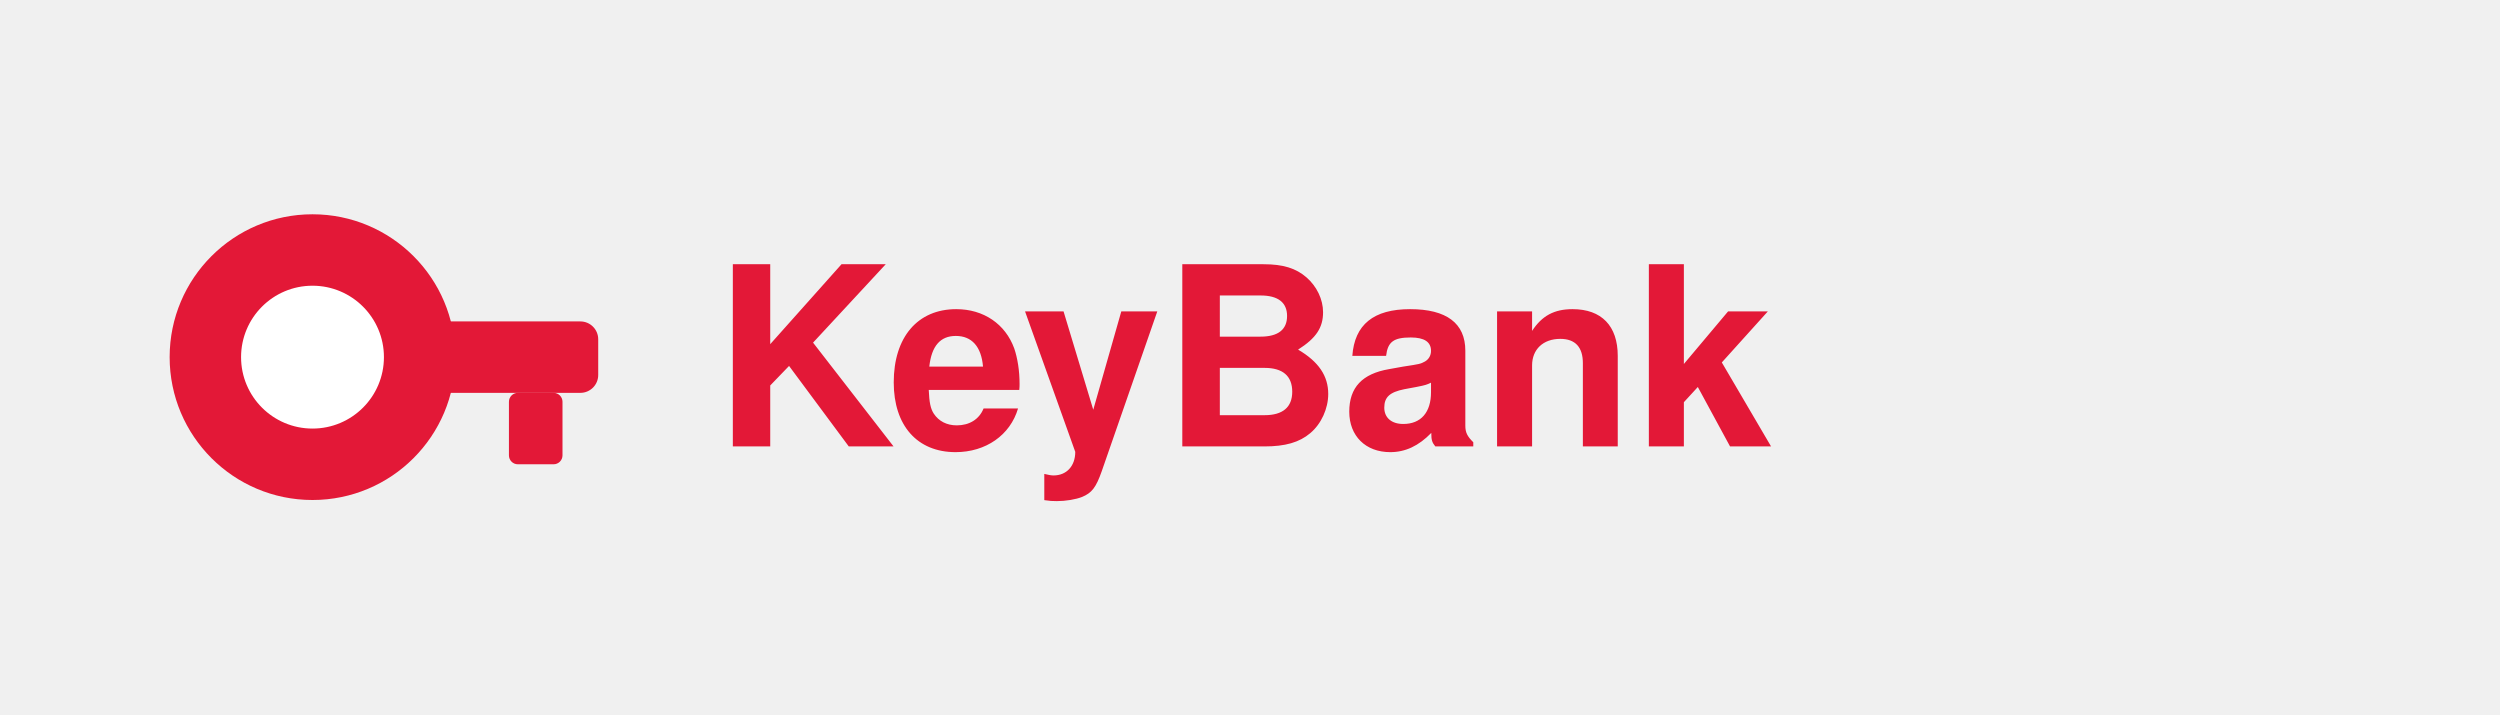
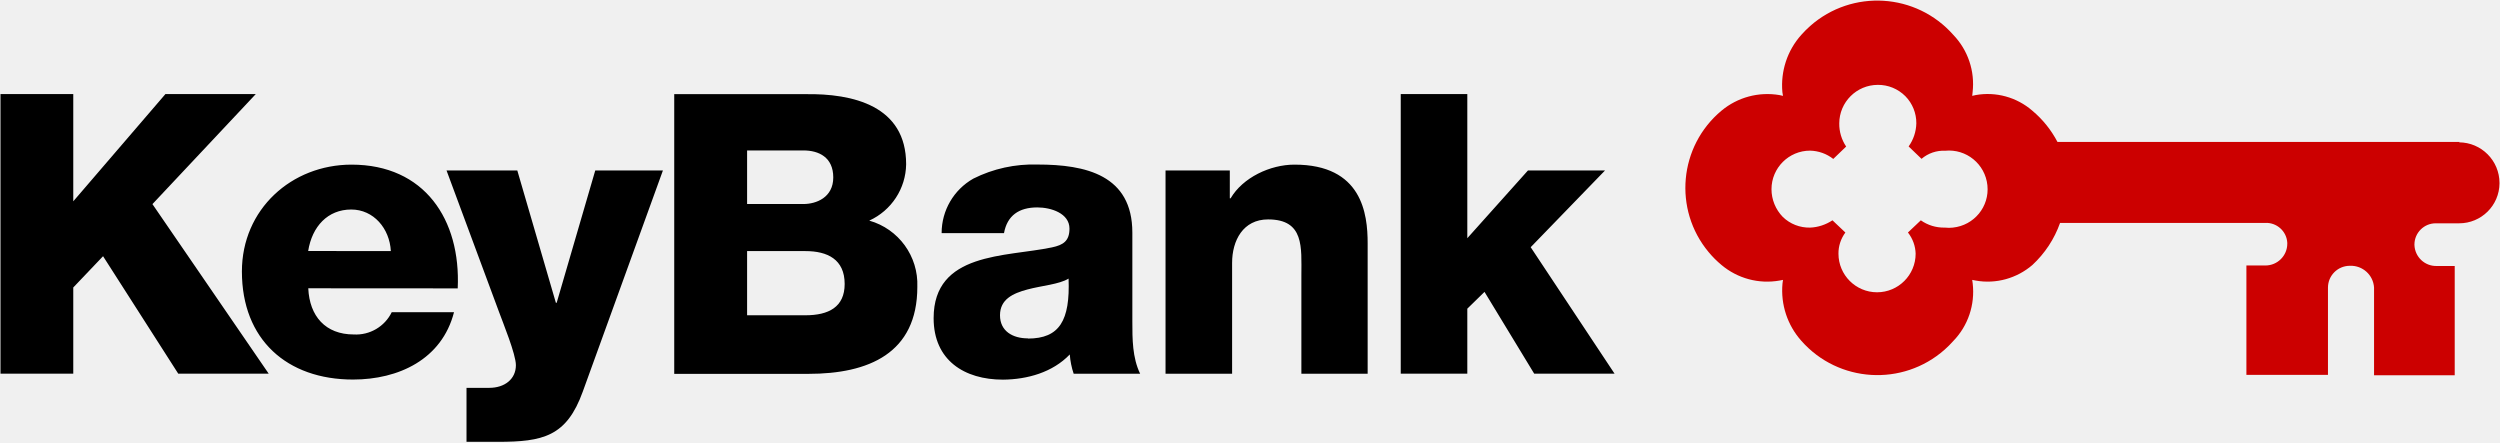
- <svg xmlns="http://www.w3.org/2000/svg" viewBox="0 0 280 80" width="280" height="80">
-   <g transform="translate(15, 18)">
-     <circle cx="20" cy="22" r="16" fill="#E31837" />
-     <circle cx="20" cy="22" r="8" fill="#FFFFFF" />
-     <rect x="30" y="18" width="22" height="8" rx="2" fill="#E31837" />
-     <rect x="42" y="26" width="6" height="8" rx="1" fill="#E31837" />
+ <svg xmlns="http://www.w3.org/2000/svg" version="1.1" id="Layer_1" x="0px" y="0px" width="250.1px" height="44.25px" viewBox="0 0 250.1 44.25" enable-background="new 0 0 250.1 44.25" xml:space="preserve">
+   <g>
+     <path fill="#CC0000" d="M194.52,22.77c-0.85,0.01-1.67-0.24-2.36-0.73l-1.29,1.22c0.48,0.61,0.75,1.35,0.77,2.12   c0,2.13-1.73,3.86-3.86,3.86c-2.13,0-3.86-1.73-3.86-3.86c-0.01-0.76,0.24-1.51,0.69-2.12l-1.29-1.22   c-0.67,0.44-1.44,0.7-2.24,0.73c-1.02,0.02-2-0.36-2.73-1.07c-0.72-0.74-1.13-1.74-1.13-2.77c0-2.13,1.73-3.86,3.86-3.86   c0.84,0.02,1.66,0.31,2.32,0.83l1.29-1.24c-0.46-0.68-0.7-1.49-0.69-2.31c0-2.13,1.73-3.86,3.86-3.86c1.03-0.01,2.02,0.4,2.75,1.13   c0.71,0.72,1.11,1.7,1.1,2.72c-0.02,0.83-0.29,1.64-0.77,2.31l1.29,1.24c0.66-0.56,1.5-0.85,2.36-0.81   c2.12-0.21,4.01,1.33,4.23,3.46s-1.33,4.01-3.46,4.23c-0.26,0.03-0.51,0.03-0.77,0 M246.07,14.2h-40.24   c-0.63-1.2-1.48-2.26-2.52-3.13c-1.56-1.35-3.64-1.92-5.66-1.56l-0.35,0.08l0.04-0.37c0.24-2.1-0.46-4.2-1.93-5.73   c-3.71-4.2-10.12-4.6-14.32-0.89c-0.31,0.28-0.61,0.57-0.89,0.89c-1.4,1.56-2.08,3.64-1.89,5.73l0.06,0.37l-0.36-0.08   c-2.07-0.35-4.18,0.22-5.79,1.56c-4.26,3.55-4.84,9.89-1.29,14.15c0.39,0.47,0.82,0.9,1.29,1.29c1.61,1.35,3.72,1.92,5.79,1.56   l0.36-0.07l-0.05,0.37c-0.19,2.09,0.49,4.16,1.89,5.73c3.71,4.2,10.13,4.59,14.33,0.88c0.31-0.27,0.6-0.57,0.88-0.88   c1.47-1.52,2.17-3.62,1.93-5.73L197.3,28l0.36,0.07c2.02,0.36,4.1-0.22,5.66-1.56c1.25-1.16,2.2-2.6,2.77-4.21h20.51   c1.16-0.06,2.16,0.83,2.22,1.99c0,0.03,0,0.06,0,0.09c0,1.21-0.99,2.18-2.19,2.18c-0.01,0-0.02,0-0.03,0h-1.87V37.5h8.16v-8.73   c0-1.2,0.97-2.17,2.17-2.18c0.02,0,0.03,0,0.05,0c1.25-0.04,2.31,0.92,2.39,2.17v8.78h8.07V26.61h-1.8   c-1.2,0.03-2.19-0.91-2.23-2.11c0-0.02,0-0.03,0-0.05c0.01-1.17,0.97-2.12,2.14-2.11c0.03,0,0.06,0,0.09,0H246   c2.22,0.01,4.04-1.78,4.05-4.01c0-0.01,0-0.01,0-0.02c0-2.24-1.81-4.06-4.05-4.07" />
+     <path d="M16.55,9.41L7.33,20.14V9.41H0.05v27.97h7.28v-8.62l2.98-3.13l7.52,11.75h9.05L15.25,20.42L25.59,9.41H16.55 M39.1,25.12   c-0.12-2.27-1.73-4.16-3.96-4.16c-2.35,0-3.92,1.69-4.31,4.15L39.1,25.12L39.1,25.12z M30.84,28.84c0.12,2.79,1.72,4.62,4.55,4.62   c1.6,0.09,3.1-0.79,3.8-2.23h6.23c-1.21,4.73-5.56,6.74-10.1,6.74c-6.62,0-11.12-4-11.12-10.81c0-6.23,4.97-10.69,10.97-10.69   c7.29,0,10.94,5.48,10.62,12.38L30.84,28.84L30.84,28.84z M49.8,44.2h-3.13v-5.4h2.28c1.52,0,2.66-0.86,2.66-2.27   c0-1.09-1.29-4.23-1.69-5.33l-5.25-14.15h7.08l3.86,13.24h0.08l3.86-13.24h6.77L58.3,39.18C56.68,43.68,54.31,44.2,49.8,44.2z    M86.96,22.07c2.22-1.01,3.66-3.21,3.69-5.64c0-5.84-5.29-7.09-10.11-7.01H67.45v27.98h13.43c6,0,10.89-2.04,10.89-8.7   C91.89,25.64,89.9,22.9,86.96,22.07z M74.74,15.05h5.64c1.53,0,2.98,0.68,2.98,2.7c0,2.02-1.72,2.66-2.98,2.66h-5.64V15.05z    M80.58,31.54h-5.84v-6.42h5.84c2.19,0,3.92,0.82,3.92,3.29C84.5,30.72,82.89,31.54,80.58,31.54z M107.02,35.46   c0.05,0.66,0.18,1.31,0.39,1.93h6.65c-0.78-1.61-0.78-3.49-0.78-5.21v-8.91c0-5.76-4.66-6.81-9.48-6.81   c-2.23-0.07-4.44,0.41-6.43,1.41c-1.96,1.11-3.17,3.19-3.17,5.44l0.01,0.01h6.23c0.32-1.75,1.49-2.57,3.33-2.57   c1.38,0,3.22,0.59,3.22,2.12c0,1.24-0.62,1.64-1.76,1.88c-4.63,0.97-11.83,0.46-11.83,7.08c0,4.22,3.08,6.15,6.94,6.15   C102.76,37.96,105.3,37.26,107.02,35.46z M102.78,28.96c1.45-0.39,3.18-0.51,4.12-1.09c0.16,4.19-0.9,6-4.07,6l-0.01-0.02   c-1.49,0-2.78-0.71-2.78-2.31C100.04,29.94,101.33,29.35,102.78,28.96z M136.82,24.34v13.05h-6.63v-9.84c0-2.79,0.31-5.6-3.33-5.6   c-2.51,0-3.6,2.12-3.6,4.35v11.09h-6.66V17.05h6.43v2.79h0.08c1.22-2.08,3.96-3.37,6.38-3.37   C136.27,16.46,136.82,21.4,136.82,24.34z M146.79,37.38h-6.66V9.41h6.66v14.42l6.07-6.78h7.71l-7.44,7.68l8.39,12.65h-8.04   l-4.97-8.18l-1.72,1.68V37.38z" />
  </g>
-   <text x="80" y="50" font-family="'Helvetica Neue', Helvetica, Arial, sans-serif" font-size="28" font-weight="bold" fill="#E31837">KeyBank</text>
</svg>
